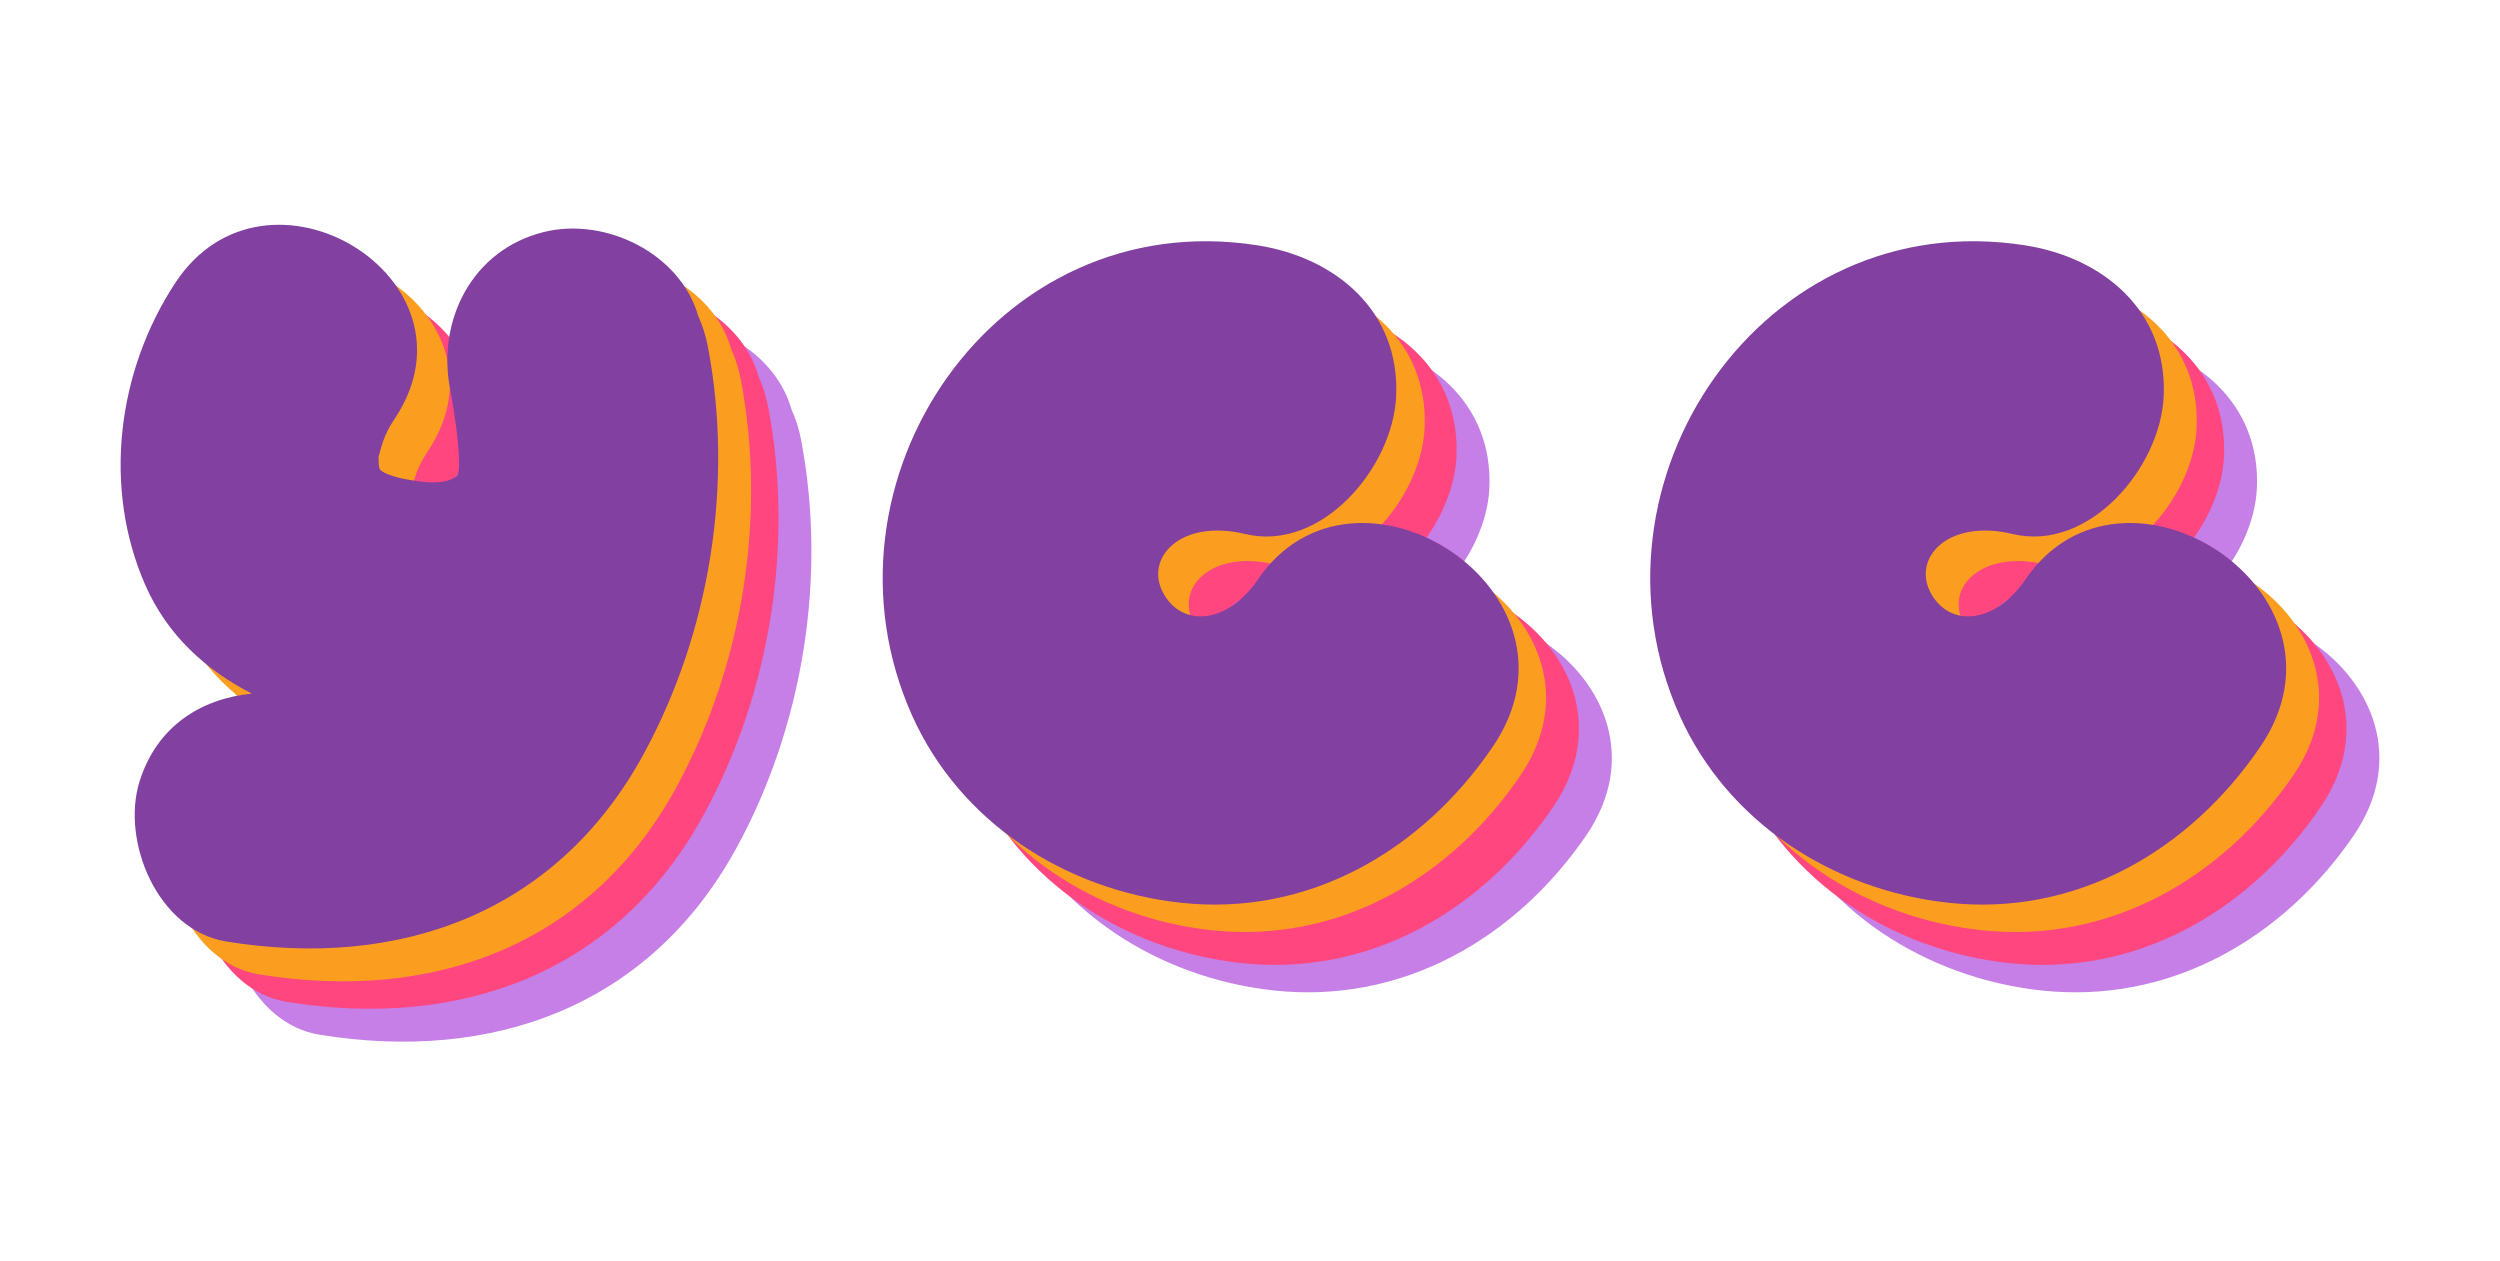
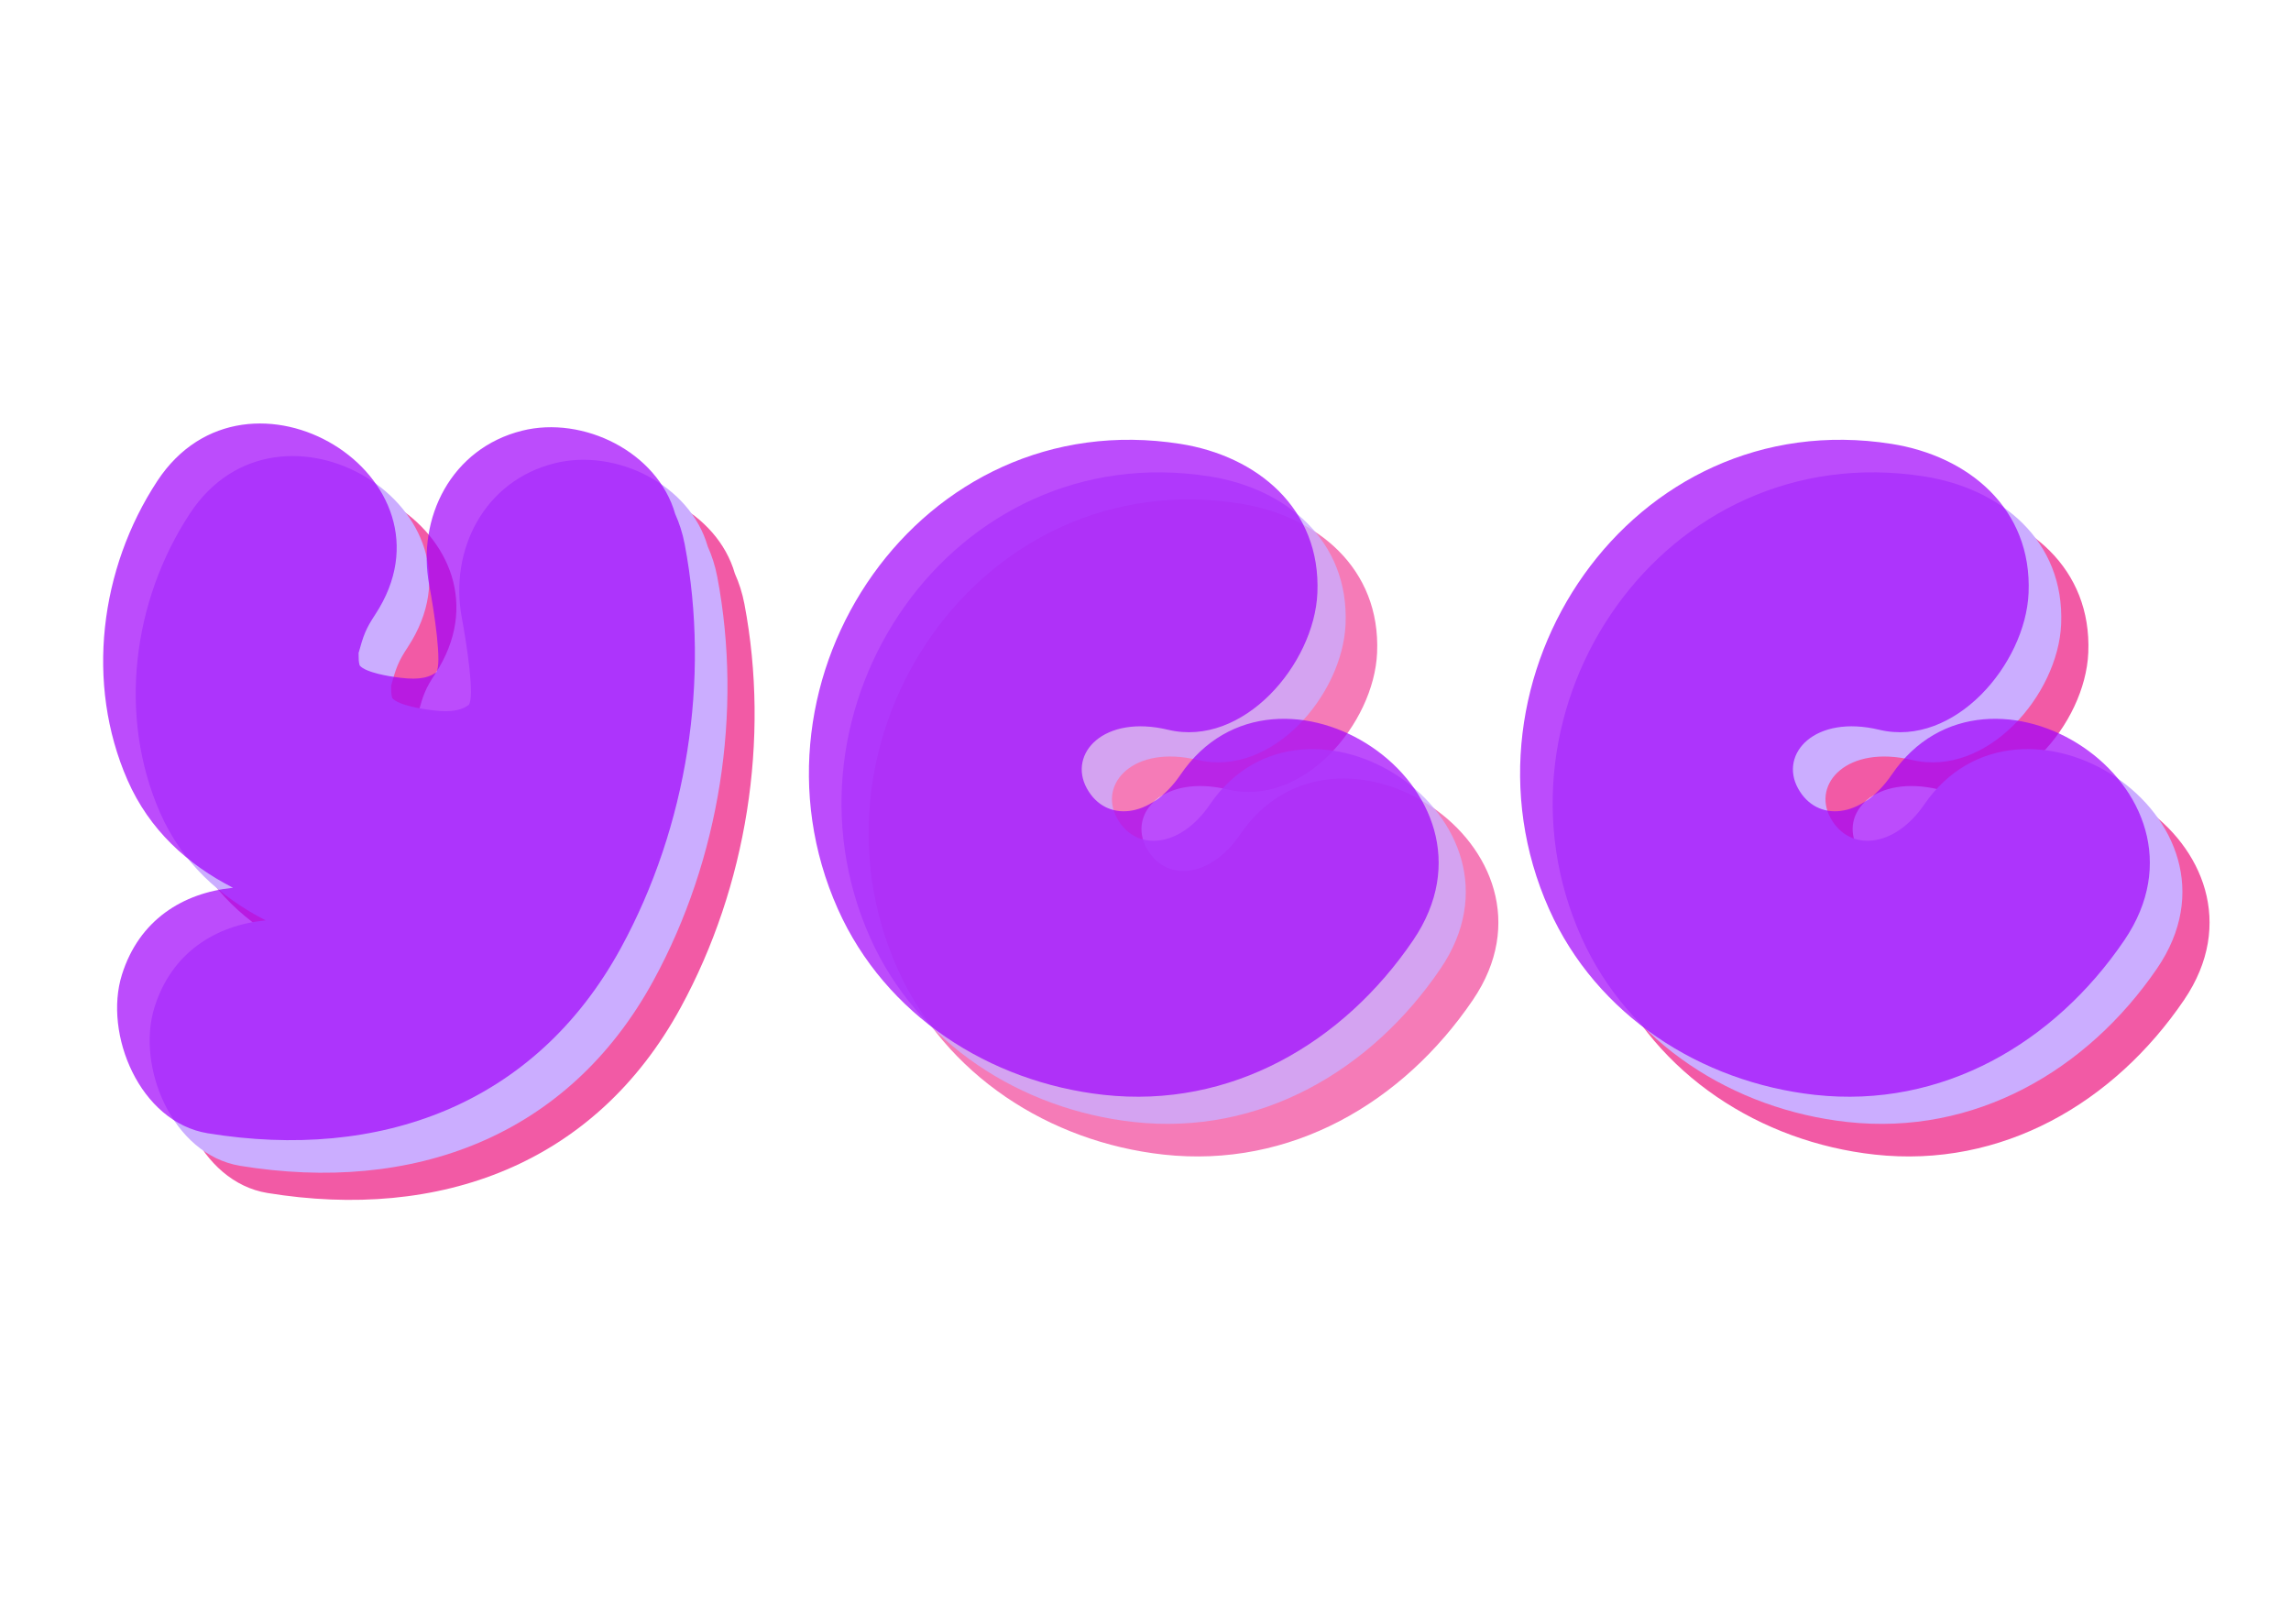
- <svg xmlns="http://www.w3.org/2000/svg" width="456px" height="230px" viewBox="0 0 456 230" version="1.1">
-   <g id="Artboard-Copy-6" stroke="none" stroke-width="1" fill="none" fill-rule="evenodd">
-     <path d="M146.125,80.265 C145.731,78.188 145.122,76.335 144.365,74.653 C141.102,63.223 127.412,56.518 116.171,59.325 C103.165,62.573 96.737,75.305 99.069,87.796 C99.973,92.64 101.505,102.545 100.315,103.859 C98.539,105.119 96.213,105.225 92.655,104.685 C92.239,104.622 87.39,103.959 86.251,102.565 C85.878,101.413 86.207,99.688 85.962,100.581 C86.979,96.868 87.382,95.829 89.121,93.178 C105.755,67.839 65.528,43.373 48.958,68.617 C38.388,84.719 35.7,105.889 43.478,123.662 C47.51,132.875 54.546,139.21 62.923,143.515 C53.665,144.438 45.603,149.472 42.456,159.532 C39.049,170.415 45.723,186.687 58.269,188.73 C89.849,193.871 118.573,183.588 134.398,154.543 C146.536,132.27 150.851,105.164 146.125,80.265" id="Fill-39-Copy" fill="#C57FE6" />
-     <path d="M140.125,74.265 C139.731,72.188 139.122,70.335 138.365,68.653 C135.102,57.223 121.412,50.518 110.171,53.325 C97.165,56.573 90.737,69.305 93.069,81.796 C93.973,86.64 95.505,96.545 94.315,97.859 C92.539,99.119 90.213,99.225 86.655,98.685 C86.239,98.622 81.39,97.959 80.251,96.565 C79.878,95.413 80.207,93.688 79.962,94.581 C80.979,90.868 81.382,89.829 83.121,87.178 C99.755,61.839 59.528,37.373 42.958,62.617 C32.388,78.719 29.7,99.889 37.478,117.662 C41.51,126.875 48.546,133.21 56.923,137.515 C47.665,138.438 39.603,143.472 36.456,153.532 C33.049,164.415 39.723,180.687 52.269,182.73 C83.849,187.871 112.573,177.588 128.398,148.543 C140.536,126.27 144.851,99.164 140.125,74.265" id="Fill-39-Copy-2" fill="#FF467F" />
-     <path d="M135.125,69.265 C134.731,67.188 134.122,65.335 133.365,63.653 C130.102,52.223 116.412,45.518 105.171,48.325 C92.165,51.573 85.737,64.305 88.069,76.796 C88.973,81.64 90.505,91.545 89.315,92.859 C87.539,94.119 85.213,94.225 81.655,93.685 C81.239,93.622 76.39,92.959 75.251,91.565 C74.878,90.413 75.207,88.688 74.962,89.581 C75.979,85.868 76.382,84.829 78.121,82.178 C94.755,56.839 54.528,32.373 37.958,57.617 C27.388,73.719 24.7,94.889 32.478,112.662 C36.51,121.875 43.546,128.21 51.923,132.515 C42.665,133.438 34.603,138.472 31.456,148.532 C28.049,159.415 34.723,175.687 47.269,177.73 C78.849,182.871 107.573,172.588 123.398,143.543 C135.536,121.27 139.851,94.164 135.125,69.265" id="Fill-39" fill="#FB9E20" />
-     <path d="M129.125,63.265 C128.731,61.188 128.122,59.335 127.365,57.653 C124.102,46.223 110.412,39.518 99.171,42.325 C86.165,45.573 79.737,58.305 82.069,70.796 C82.973,75.64 84.505,85.545 83.315,86.859 C81.539,88.119 79.213,88.225 75.655,87.685 C75.239,87.622 70.39,86.959 69.251,85.565 C68.878,84.413 69.207,82.688 68.962,83.581 C69.979,79.868 70.382,78.829 72.121,76.178 C88.755,50.839 48.528,26.373 31.958,51.617 C21.388,67.719 18.7,88.889 26.478,106.662 C30.51,115.875 37.546,122.21 45.923,126.515 C36.665,127.438 28.603,132.472 25.456,142.532 C22.049,153.415 28.723,169.687 41.269,171.73 C72.849,176.871 101.573,166.588 117.398,137.543 C129.536,115.27 133.851,88.164 129.125,63.265" id="Fill-39-Copy-3" fill="#8240A1" />
-     <path d="M183.332,146.711 C192.061,166.114 211.286,178.356 232.299,180.656 C255.739,183.222 276.437,171.19 289.302,152.413 C308.411,124.523 264.209,96.271 246.427,122.206 C240.945,130.202 232.645,130.966 229.177,124.642 C225.708,118.317 232.299,111.155 244.138,113.965 C258.023,117.26 271.104,101.945 271.661,88.991 C272.326,73.542 260.566,63.965 246.427,61.75 C198.489,54.242 164.363,104.548 183.332,146.711 Z" id="Fill-41" fill="#C57FE6" />
-     <path d="M323.332,146.711 C332.061,166.114 351.286,178.356 372.299,180.656 C395.739,183.222 416.437,171.19 429.302,152.413 C448.411,124.523 404.209,96.271 386.427,122.206 C380.945,130.202 372.645,130.966 369.177,124.642 C365.708,118.317 372.299,111.155 384.138,113.965 C398.023,117.26 411.104,101.945 411.661,88.991 C412.326,73.542 400.566,63.965 386.427,61.75 C338.489,54.242 304.363,104.548 323.332,146.711 Z" id="Fill-41-Copy-6" fill="#C57FE6" />
-     <path d="M177.332,141.426 C186.061,160.99 205.286,173.334 226.299,175.653 C249.739,178.241 270.437,166.108 283.302,147.175 C302.411,119.052 258.209,90.565 240.427,116.716 C234.945,124.778 226.645,125.549 223.177,119.172 C219.708,112.795 226.299,105.573 238.138,108.406 C252.023,111.729 265.104,96.286 265.661,83.224 C266.326,67.646 254.566,57.99 240.427,55.757 C192.489,48.186 158.363,98.911 177.332,141.426 Z" id="Fill-41-Copy-3" fill="#FF467F" />
-     <path d="M317.332,141.426 C326.061,160.99 345.286,173.334 366.299,175.653 C389.739,178.241 410.437,166.108 423.302,147.175 C442.411,119.052 398.209,90.565 380.427,116.716 C374.945,124.778 366.645,125.549 363.177,119.172 C359.708,112.795 366.299,105.573 378.138,108.406 C392.023,111.729 405.104,96.286 405.661,83.224 C406.326,67.646 394.566,57.99 380.427,55.757 C332.489,48.186 298.363,98.911 317.332,141.426 Z" id="Fill-41-Copy-7" fill="#FF467F" />
-     <path d="M172.286,135.711 C180.94,155.114 199.999,167.356 220.831,169.656 C244.069,172.222 264.588,160.19 277.342,141.413 C296.287,113.523 252.466,85.271 234.837,111.206 C229.402,119.202 221.174,119.966 217.735,113.642 C214.297,107.317 220.831,100.155 232.568,102.965 C246.333,106.26 259.302,90.945 259.854,77.991 C260.513,62.542 248.855,52.965 234.837,50.75 C187.313,43.242 153.481,93.548 172.286,135.711 Z" id="Fill-41-Copy-4" fill="#FB9E20" />
-     <path d="M312.332,135.711 C321.061,155.114 340.286,167.356 361.299,169.656 C384.739,172.222 405.437,160.19 418.302,141.413 C437.411,113.523 393.209,85.271 375.427,111.206 C369.945,119.202 361.645,119.966 358.177,113.642 C354.708,107.317 361.299,100.155 373.138,102.965 C387.023,106.26 400.104,90.945 400.661,77.991 C401.326,62.542 389.566,52.965 375.427,50.75 C327.489,43.242 293.363,93.548 312.332,135.711 Z" id="Fill-41-Copy-8" fill="#FB9E20" />
-     <path d="M166.332,130.426 C175.061,149.99 194.286,162.334 215.299,164.653 C238.739,167.241 259.437,155.108 272.302,136.175 C291.411,108.052 247.209,79.565 229.427,105.716 C223.945,113.778 215.645,114.549 212.177,108.172 C208.708,101.795 215.299,94.573 227.138,97.406 C241.023,100.729 254.104,85.286 254.661,72.224 C255.326,56.646 243.566,46.99 229.427,44.757 C181.489,37.186 147.363,87.911 166.332,130.426 Z" id="Fill-41-Copy-5" fill="#8240A1" />
-     <path d="M306.332,130.426 C315.061,149.99 334.286,162.334 355.299,164.653 C378.739,167.241 399.437,155.108 412.302,136.175 C431.411,108.052 387.209,79.565 369.427,105.716 C363.945,113.778 355.645,114.549 352.177,108.172 C348.708,101.795 355.299,94.573 367.138,97.406 C381.023,100.729 394.104,85.286 394.661,72.224 C395.326,56.646 383.566,46.99 369.427,44.757 C321.489,37.186 287.363,87.911 306.332,130.426 Z" id="Fill-41-Copy-9" fill="#8240A1" />
+ <svg xmlns="http://www.w3.org/2000/svg" width="422px" height="299px" viewBox="0 0 422 299" version="1.1">
+   <g id="Artboard-Copy-27" stroke="none" stroke-width="1" fill="none" fill-rule="evenodd">
+     <path d="M137.125,111.265 C136.731,109.188 136.122,107.335 135.365,105.653 C132.102,94.223 118.412,87.518 107.171,90.325 C94.165,93.573 87.737,106.305 90.069,118.796 C90.973,123.64 92.505,133.545 91.315,134.859 C89.539,136.119 87.213,136.225 83.655,135.685 C83.239,135.622 78.39,134.959 77.251,133.565 C76.878,132.413 77.207,130.688 76.962,131.581 C77.979,127.868 78.382,126.829 80.121,124.178 C96.755,98.839 56.528,74.373 39.958,99.617 C29.388,115.719 26.7,136.889 34.478,154.662 C38.51,163.875 45.546,170.21 53.923,174.515 C44.665,175.438 36.603,180.472 33.456,190.532 C30.049,201.415 36.723,217.687 49.269,219.73 C80.849,224.871 109.573,214.588 125.398,185.543 C137.536,163.27 141.851,136.164 137.125,111.265" id="Fill-39-Copy-2" fill="#F25AA5" />
+     <path d="M132.125,106.265 C131.731,104.188 131.122,102.335 130.365,100.653 C127.102,89.223 113.412,82.518 102.171,85.325 C89.165,88.573 82.737,101.305 85.069,113.796 C85.973,118.64 87.505,128.545 86.315,129.859 C84.539,131.119 82.213,131.225 78.655,130.685 C78.239,130.622 73.39,129.959 72.251,128.565 C71.878,127.413 72.207,125.688 71.962,126.581 C72.979,122.868 73.382,121.829 75.121,119.178 C91.755,93.839 51.528,69.373 34.958,94.617 C24.388,110.719 21.7,131.889 29.478,149.662 C33.51,158.875 40.546,165.21 48.923,169.515 C39.665,170.438 31.603,175.472 28.456,185.532 C25.049,196.415 31.723,212.687 44.269,214.73 C75.849,219.871 104.573,209.588 120.398,180.543 C132.536,158.27 136.851,131.164 132.125,106.265" id="Fill-39" fill="#CBADFF" />
+     <path d="M126.125,100.265 C125.731,98.188 125.122,96.335 124.365,94.653 C121.102,83.223 107.412,76.518 96.171,79.325 C83.165,82.573 76.737,95.305 79.069,107.796 C79.973,112.64 81.505,122.545 80.315,123.859 C78.539,125.119 76.213,125.225 72.655,124.685 C72.239,124.622 67.39,123.959 66.251,122.565 C65.878,121.413 66.207,119.688 65.962,120.581 C66.979,116.868 67.382,115.829 69.121,113.178 C85.755,87.839 45.528,63.373 28.958,88.617 C18.388,104.719 15.7,125.889 23.478,143.662 C27.51,152.875 34.546,159.21 42.923,163.515 C33.665,164.438 25.603,169.472 22.456,179.532 C19.049,190.415 25.723,206.687 38.269,208.73 C69.849,213.871 98.573,203.588 114.398,174.543 C126.536,152.27 130.851,125.164 126.125,100.265" id="Fill-39-Copy-3" fill-opacity="0.7" fill="#A000FB" />
+     <path d="M165.332,178.426 C174.061,197.99 193.286,210.334 214.299,212.653 C237.739,215.241 258.437,203.108 271.302,184.175 C290.411,156.052 246.209,127.565 228.427,153.716 C222.945,161.778 214.645,162.549 211.177,156.172 C207.708,149.795 214.299,142.573 226.138,145.406 C240.023,148.729 253.104,133.286 253.661,120.224 C254.326,104.646 242.566,94.99 228.427,92.757 C180.489,85.186 146.363,135.911 165.332,178.426 Z" id="Fill-41-Copy-3" fill-opacity="0.8" fill="#F25AA5" />
+     <path d="M296.332,178.426 C305.061,197.99 324.286,210.334 345.299,212.653 C368.739,215.241 389.437,203.108 402.302,184.175 C421.411,156.052 377.209,127.565 359.427,153.716 C353.945,161.778 345.645,162.549 342.177,156.172 C338.708,149.795 345.299,142.573 357.138,145.406 C371.023,148.729 384.104,133.286 384.661,120.224 C385.326,104.646 373.566,94.99 359.427,92.757 C311.489,85.186 277.363,135.911 296.332,178.426 Z" id="Fill-41-Copy-7" fill="#F25AA5" />
+     <path d="M160.286,172.711 C168.94,192.114 187.999,204.356 208.831,206.656 C232.069,209.222 252.588,197.19 265.342,178.413 C284.287,150.523 240.466,122.271 222.837,148.206 C217.402,156.202 209.174,156.966 205.735,150.642 C202.297,144.317 208.831,137.155 220.568,139.965 C234.333,143.26 247.302,127.945 247.854,114.991 C248.513,99.542 236.855,89.965 222.837,87.75 C175.313,80.242 141.481,130.548 160.286,172.711 Z" id="Fill-41-Copy-4" fill-opacity="0.8" fill="#CBADFF" />
+     <path d="M291.332,172.711 C300.061,192.114 319.286,204.356 340.299,206.656 C363.739,209.222 384.437,197.19 397.302,178.413 C416.411,150.523 372.209,122.271 354.427,148.206 C348.945,156.202 340.645,156.966 337.177,150.642 C333.708,144.317 340.299,137.155 352.138,139.965 C366.023,143.26 379.104,127.945 379.661,114.991 C380.326,99.542 368.566,89.965 354.427,87.75 C306.489,80.242 272.363,130.548 291.332,172.711 Z" id="Fill-41-Copy-8" fill="#CBADFF" />
+     <path d="M154.332,167.426 C163.061,186.99 182.286,199.334 203.299,201.653 C226.739,204.241 247.437,192.108 260.302,173.175 C279.411,145.052 235.209,116.565 217.427,142.716 C211.945,150.778 203.645,151.549 200.177,145.172 C196.708,138.795 203.299,131.573 215.138,134.406 C229.023,137.729 242.104,122.286 242.661,109.224 C243.326,93.646 231.566,83.99 217.427,81.757 C169.489,74.186 135.363,124.911 154.332,167.426 Z" id="Fill-41-Copy-5" fill-opacity="0.7" fill="#A000FB" />
+     <path d="M285.332,167.426 C294.061,186.99 313.286,199.334 334.299,201.653 C357.739,204.241 378.437,192.108 391.302,173.175 C410.411,145.052 366.209,116.565 348.427,142.716 C342.945,150.778 334.645,151.549 331.177,145.172 C327.708,138.795 334.299,131.573 346.138,134.406 C360.023,137.729 373.104,122.286 373.661,109.224 C374.326,93.646 362.566,83.99 348.427,81.757 C300.489,74.186 266.363,124.911 285.332,167.426 Z" id="Fill-41-Copy-9" fill-opacity="0.7" fill="#A000FB" />
  </g>
</svg>
